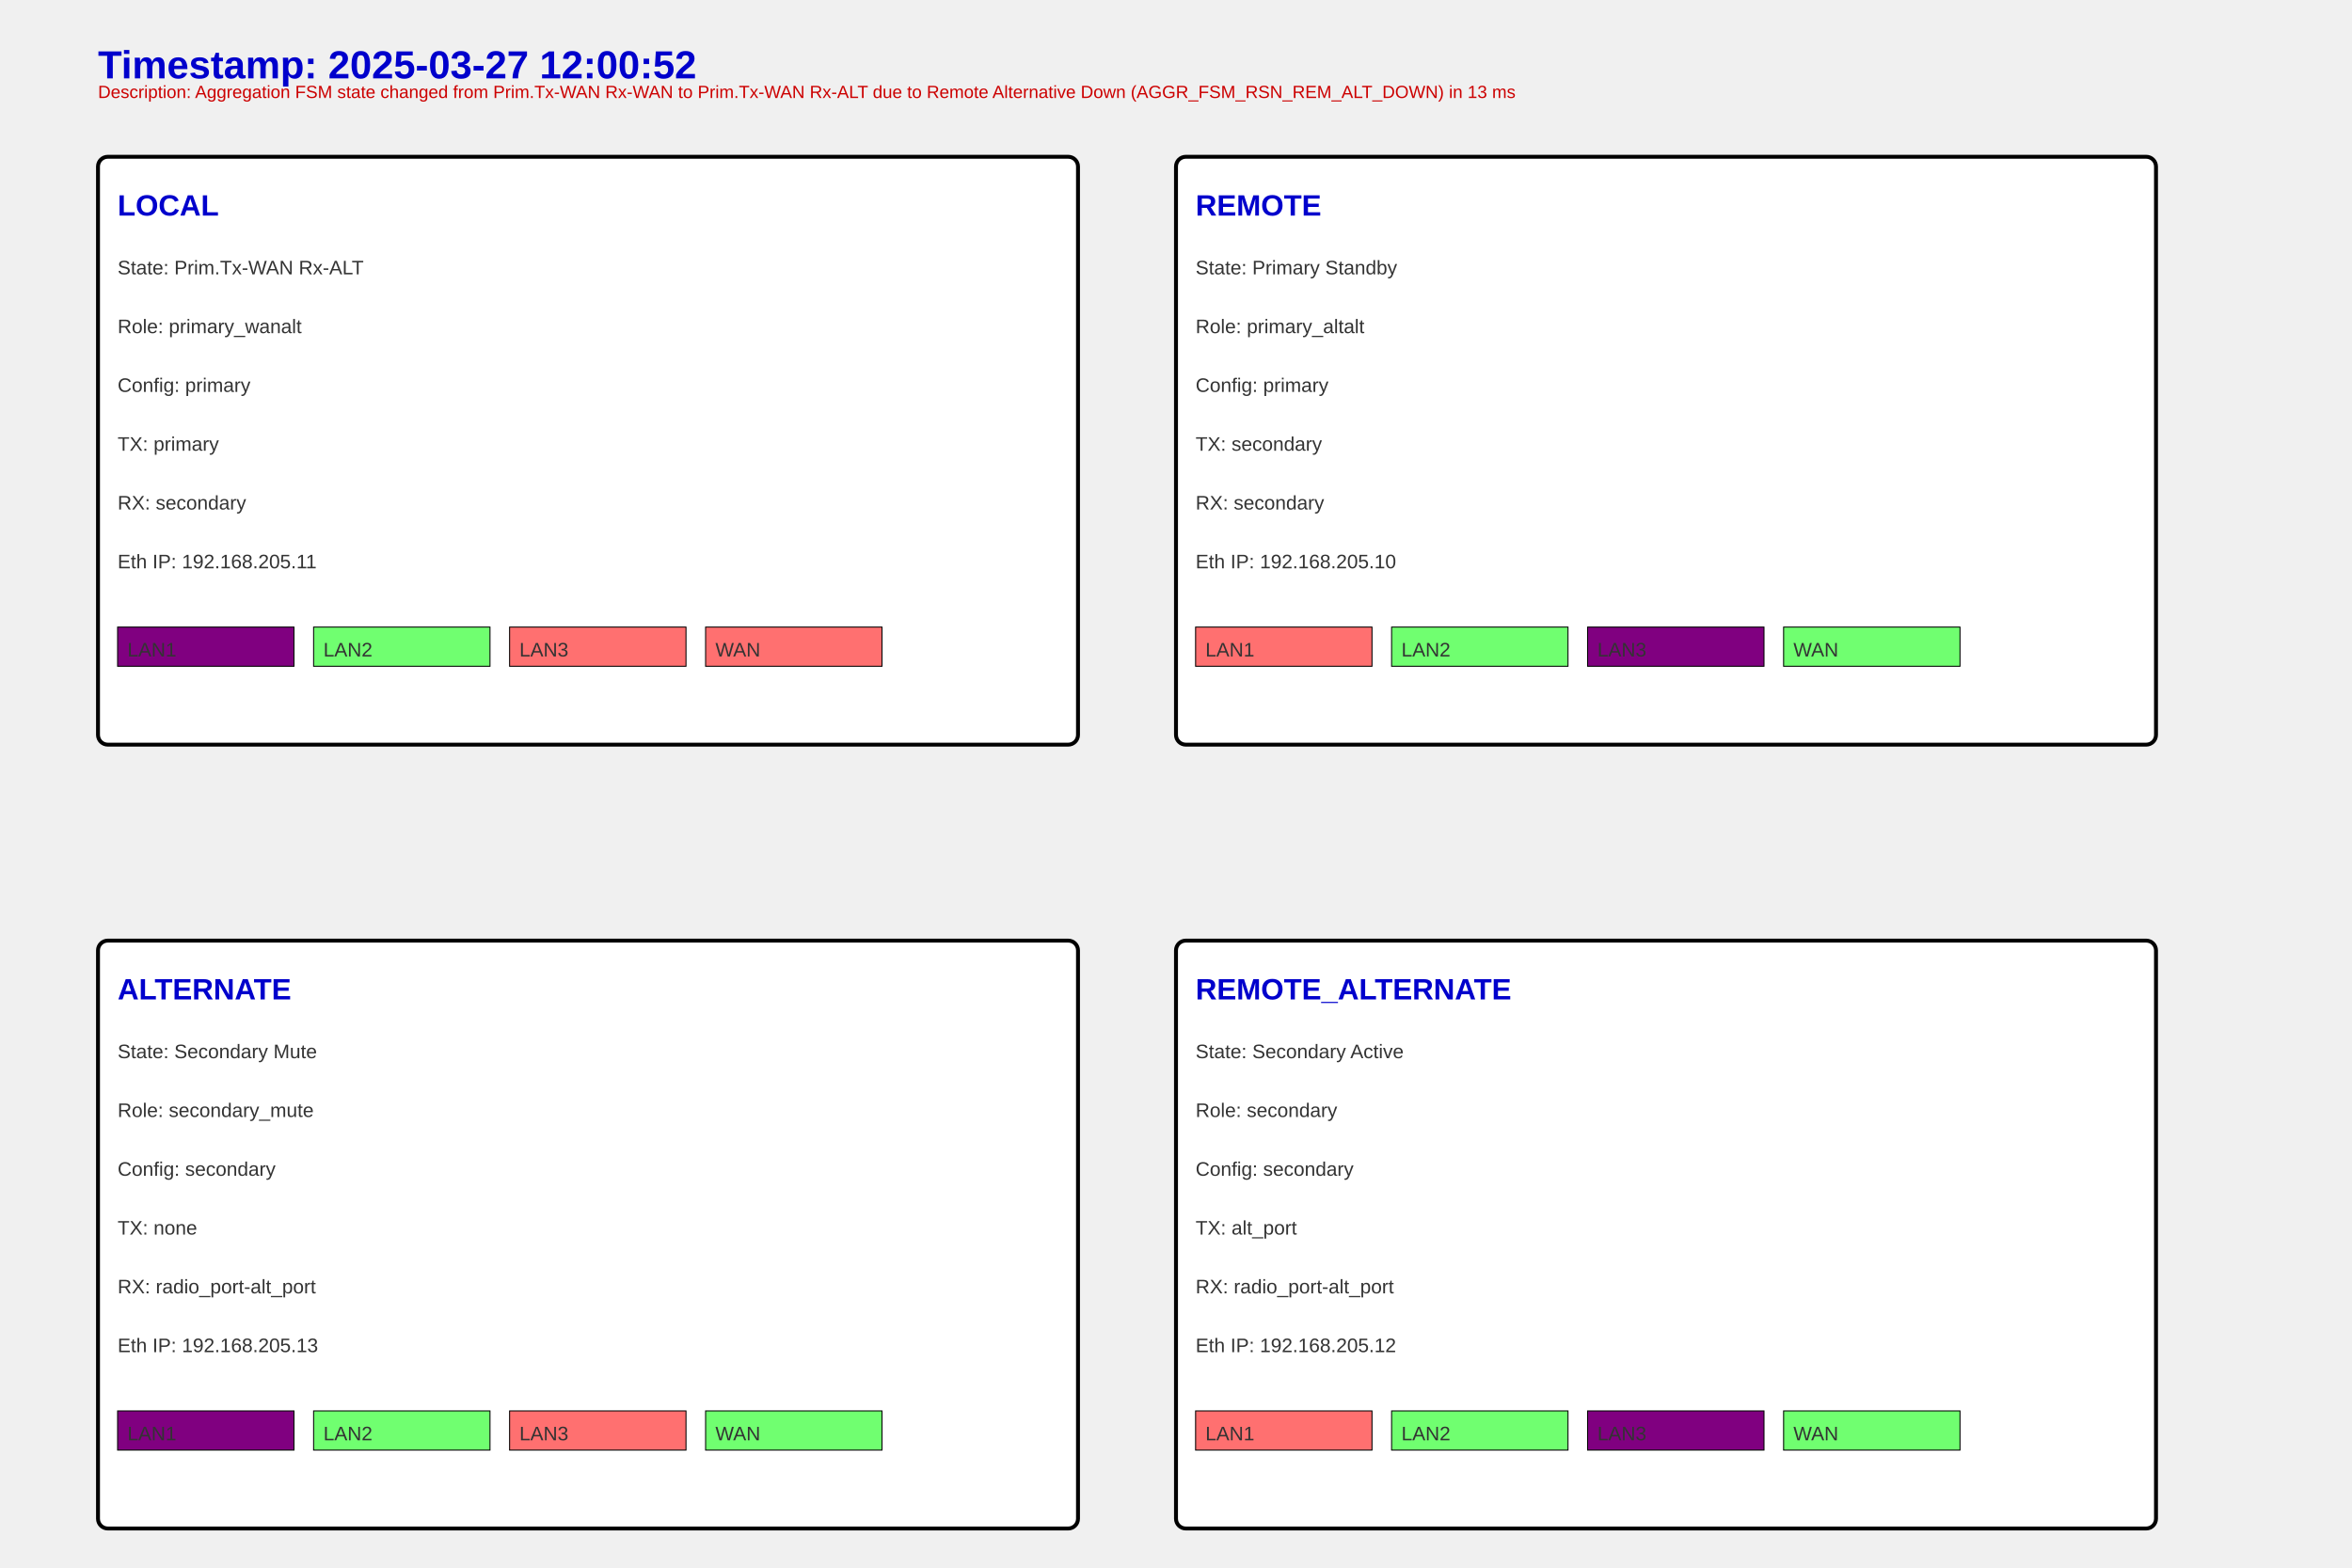
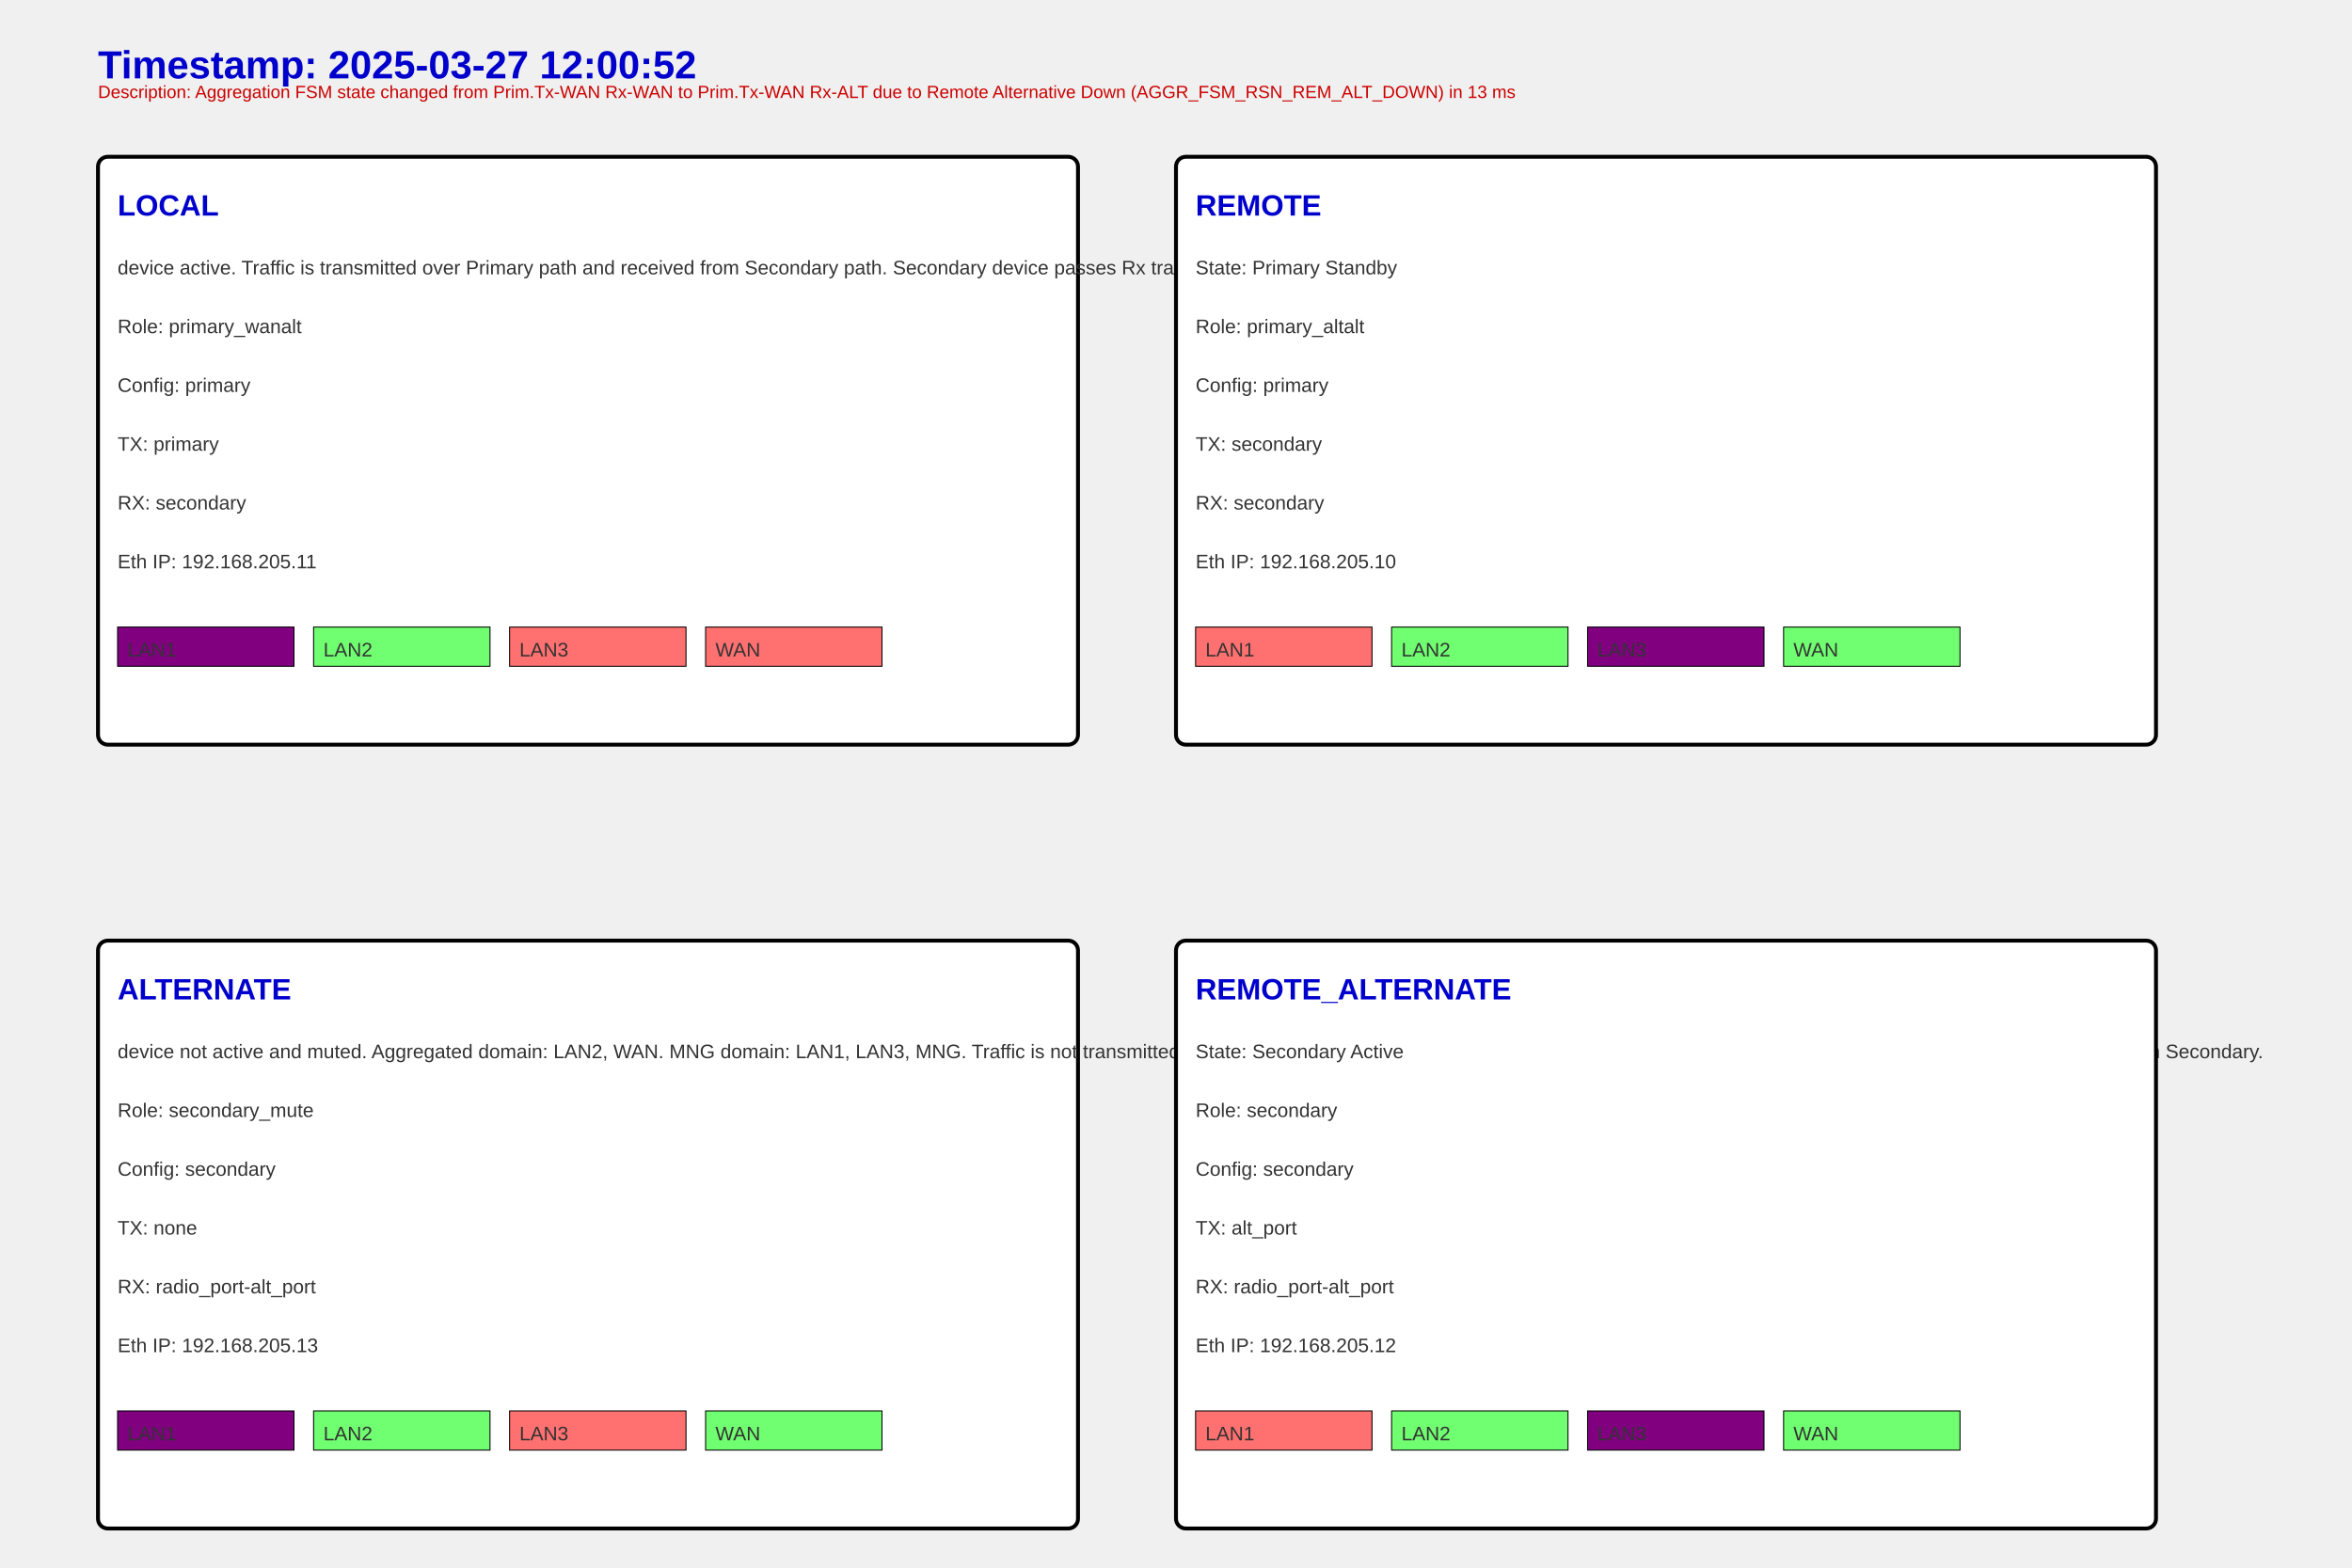
<svg xmlns="http://www.w3.org/2000/svg" width="1200" height="800">
  <style>
  .node { fill: #ffffff; stroke: #000000; stroke-width: 2; }
  .label { font: 10px Arial; fill: #333333; }
  .error { font: 9px Arial; fill: #cc0000; }
  .timestamp { font: 20px Arial; font-weight: bold; fill: #0000cc; }
  .section-label { font: 15px Arial; font-weight: bold; fill: #0000cc; }
</style>
  <text class="timestamp" x="50" y="40">Timestamp: 2025-03-27 12:00:52</text>
  <text class="error" x="50" y="50">Description: Aggregation FSM state changed from Prim.Tx-WAN Rx-WAN to Prim.Tx-WAN Rx-ALT due to Remote Alternative Down (AGGR_FSM_RSN_REM_ALT_DOWN) in 13 ms</text>
  <rect class="node" x="50" y="80" width="500" height="300" rx="5" ry="5" />
  <text class="section-label" x="60" y="110">LOCAL</text>
-   <text class="label" x="60" y="140">State: Prim.Tx-WAN Rx-ALT</text>
+   <text class="label" x="60" y="140">device active. Traffic is transmitted over Primary path and received from Secondary path. Secondary device passes Rx traffic to Primary.</text>
  <text class="label" x="60" y="170">Role: primary_wanalt</text>
  <text class="label" x="60" y="200">Config: primary</text>
  <text class="label" x="60" y="230">TX: primary</text>
  <text class="label" x="60" y="260">RX: secondary</text>
  <text class="label" x="60" y="290">Eth IP: 192.168.205.11</text>
  <rect x="60" y="320" width="90" height="20" fill="purple" stroke="black" stroke-width="0.5" />
  <text class="label" x="65" y="335">LAN1</text>
  <rect x="160" y="320" width="90" height="20" fill="#70ff70" stroke="black" stroke-width="0.5" />
  <text class="label" x="165" y="335">LAN2</text>
  <rect x="260" y="320" width="90" height="20" fill="#ff7070" stroke="black" stroke-width="0.5" />
  <text class="label" x="265" y="335">LAN3</text>
  <rect x="360" y="320" width="90" height="20" fill="#ff7070" stroke="black" stroke-width="0.5" />
  <text class="label" x="365" y="335">WAN</text>
  <rect class="node" x="600" y="80" width="500" height="300" rx="5" ry="5" />
  <text class="section-label" x="610" y="110">REMOTE</text>
  <text class="label" x="610" y="140">State: Primary Standby</text>
  <text class="label" x="610" y="170">Role: primary_altalt</text>
  <text class="label" x="610" y="200">Config: primary</text>
  <text class="label" x="610" y="230">TX: secondary</text>
  <text class="label" x="610" y="260">RX: secondary</text>
  <text class="label" x="610" y="290">Eth IP: 192.168.205.10</text>
  <rect x="610" y="320" width="90" height="20" fill="#ff7070" stroke="black" stroke-width="0.5" />
  <text class="label" x="615" y="335">LAN1</text>
  <rect x="710" y="320" width="90" height="20" fill="#70ff70" stroke="black" stroke-width="0.5" />
  <text class="label" x="715" y="335">LAN2</text>
  <rect x="810" y="320" width="90" height="20" fill="purple" stroke="black" stroke-width="0.5" />
  <text class="label" x="815" y="335">LAN3</text>
  <rect x="910" y="320" width="90" height="20" fill="#70ff70" stroke="black" stroke-width="0.5" />
  <text class="label" x="915" y="335">WAN</text>
  <rect class="node" x="50" y="480" width="500" height="300" rx="5" ry="5" />
  <text class="section-label" x="60" y="510">ALTERNATE</text>
-   <text class="label" x="60" y="540">State: Secondary Mute</text>
+   <text class="label" x="60" y="540">device not active and muted. Aggregated domain: LAN2, WAN. MNG domain: LAN1, LAN3, MNG. Traffic is not transmitted, however received traffic is passed to Primary. Primary decides whether to forward or discard Rx user traffic from Secondary.</text>
  <text class="label" x="60" y="570">Role: secondary_mute</text>
  <text class="label" x="60" y="600">Config: secondary</text>
  <text class="label" x="60" y="630">TX: none</text>
  <text class="label" x="60" y="660">RX: radio_port-alt_port</text>
  <text class="label" x="60" y="690">Eth IP: 192.168.205.13</text>
  <rect x="60" y="720" width="90" height="20" fill="purple" stroke="black" stroke-width="0.5" />
  <text class="label" x="65" y="735">LAN1</text>
  <rect x="160" y="720" width="90" height="20" fill="#70ff70" stroke="black" stroke-width="0.5" />
  <text class="label" x="165" y="735">LAN2</text>
  <rect x="260" y="720" width="90" height="20" fill="#ff7070" stroke="black" stroke-width="0.5" />
  <text class="label" x="265" y="735">LAN3</text>
  <rect x="360" y="720" width="90" height="20" fill="#70ff70" stroke="black" stroke-width="0.5" />
  <text class="label" x="365" y="735">WAN</text>
  <rect class="node" x="600" y="480" width="500" height="300" rx="5" ry="5" />
  <text class="section-label" x="610" y="510">REMOTE_ALTERNATE</text>
  <text class="label" x="610" y="540">State: Secondary Active</text>
  <text class="label" x="610" y="570">Role: secondary</text>
  <text class="label" x="610" y="600">Config: secondary</text>
  <text class="label" x="610" y="630">TX: alt_port</text>
  <text class="label" x="610" y="660">RX: radio_port-alt_port</text>
  <text class="label" x="610" y="690">Eth IP: 192.168.205.12</text>
  <rect x="610" y="720" width="90" height="20" fill="#ff7070" stroke="black" stroke-width="0.5" />
  <text class="label" x="615" y="735">LAN1</text>
  <rect x="710" y="720" width="90" height="20" fill="#70ff70" stroke="black" stroke-width="0.5" />
  <text class="label" x="715" y="735">LAN2</text>
  <rect x="810" y="720" width="90" height="20" fill="purple" stroke="black" stroke-width="0.5" />
  <text class="label" x="815" y="735">LAN3</text>
  <rect x="910" y="720" width="90" height="20" fill="#70ff70" stroke="black" stroke-width="0.5" />
  <text class="label" x="915" y="735">WAN</text>
</svg>
